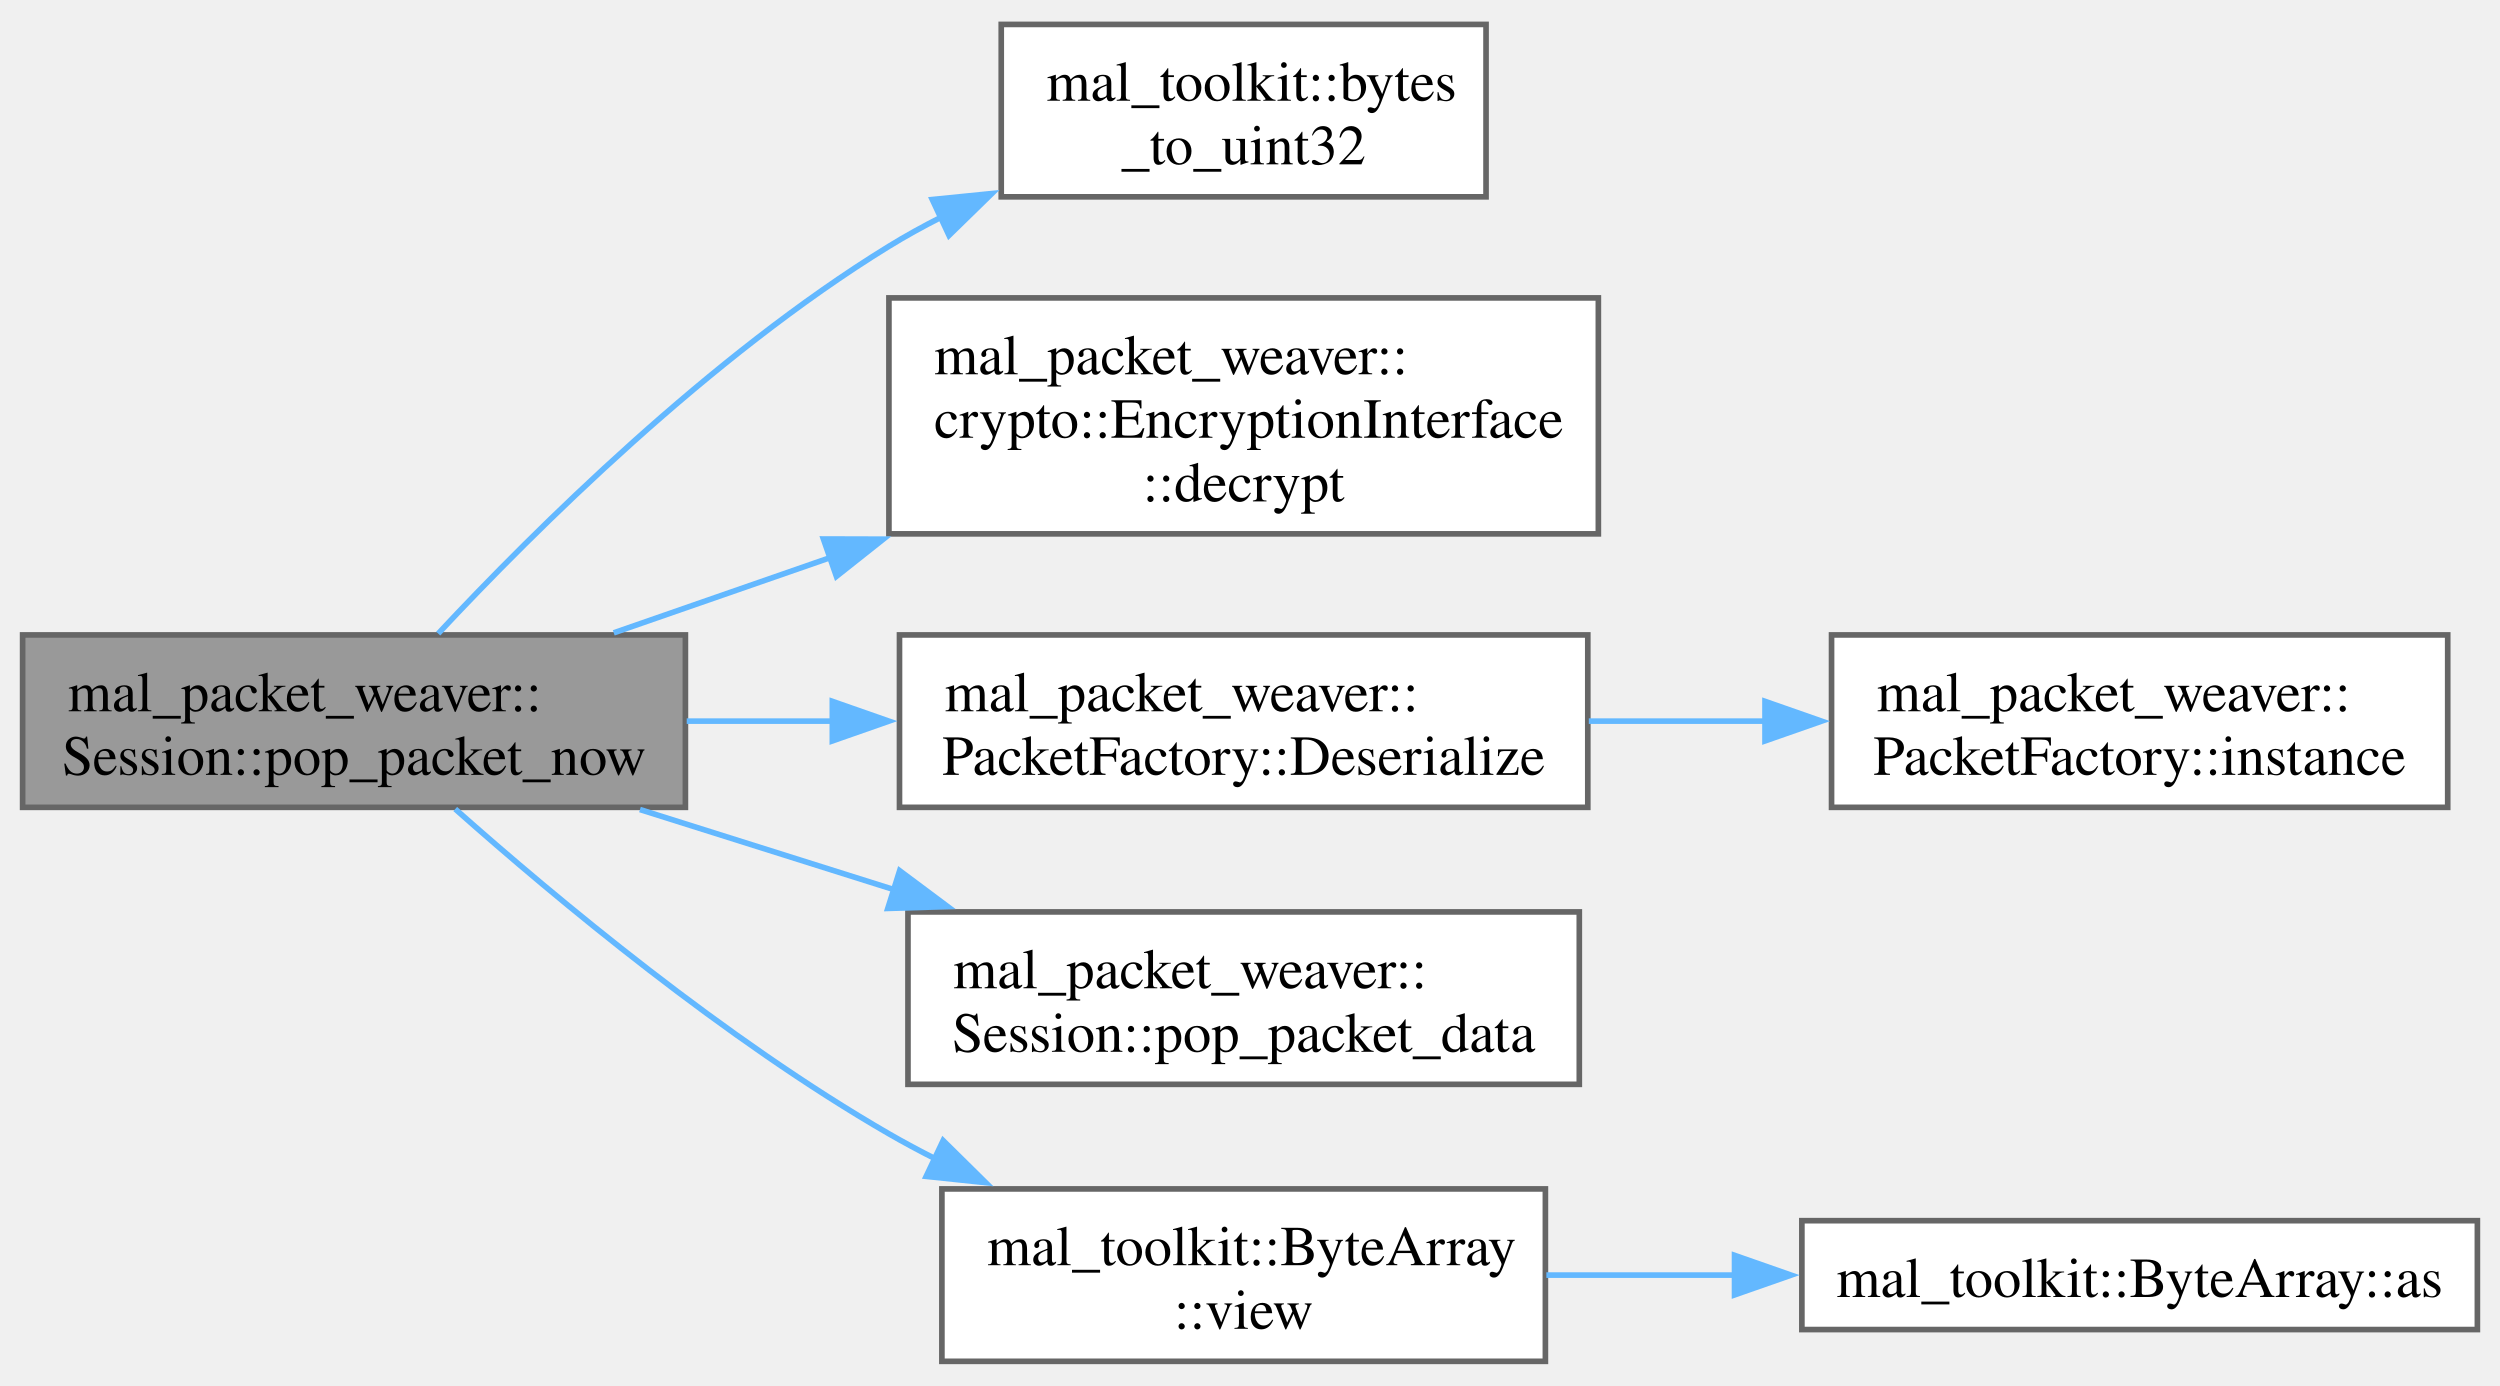
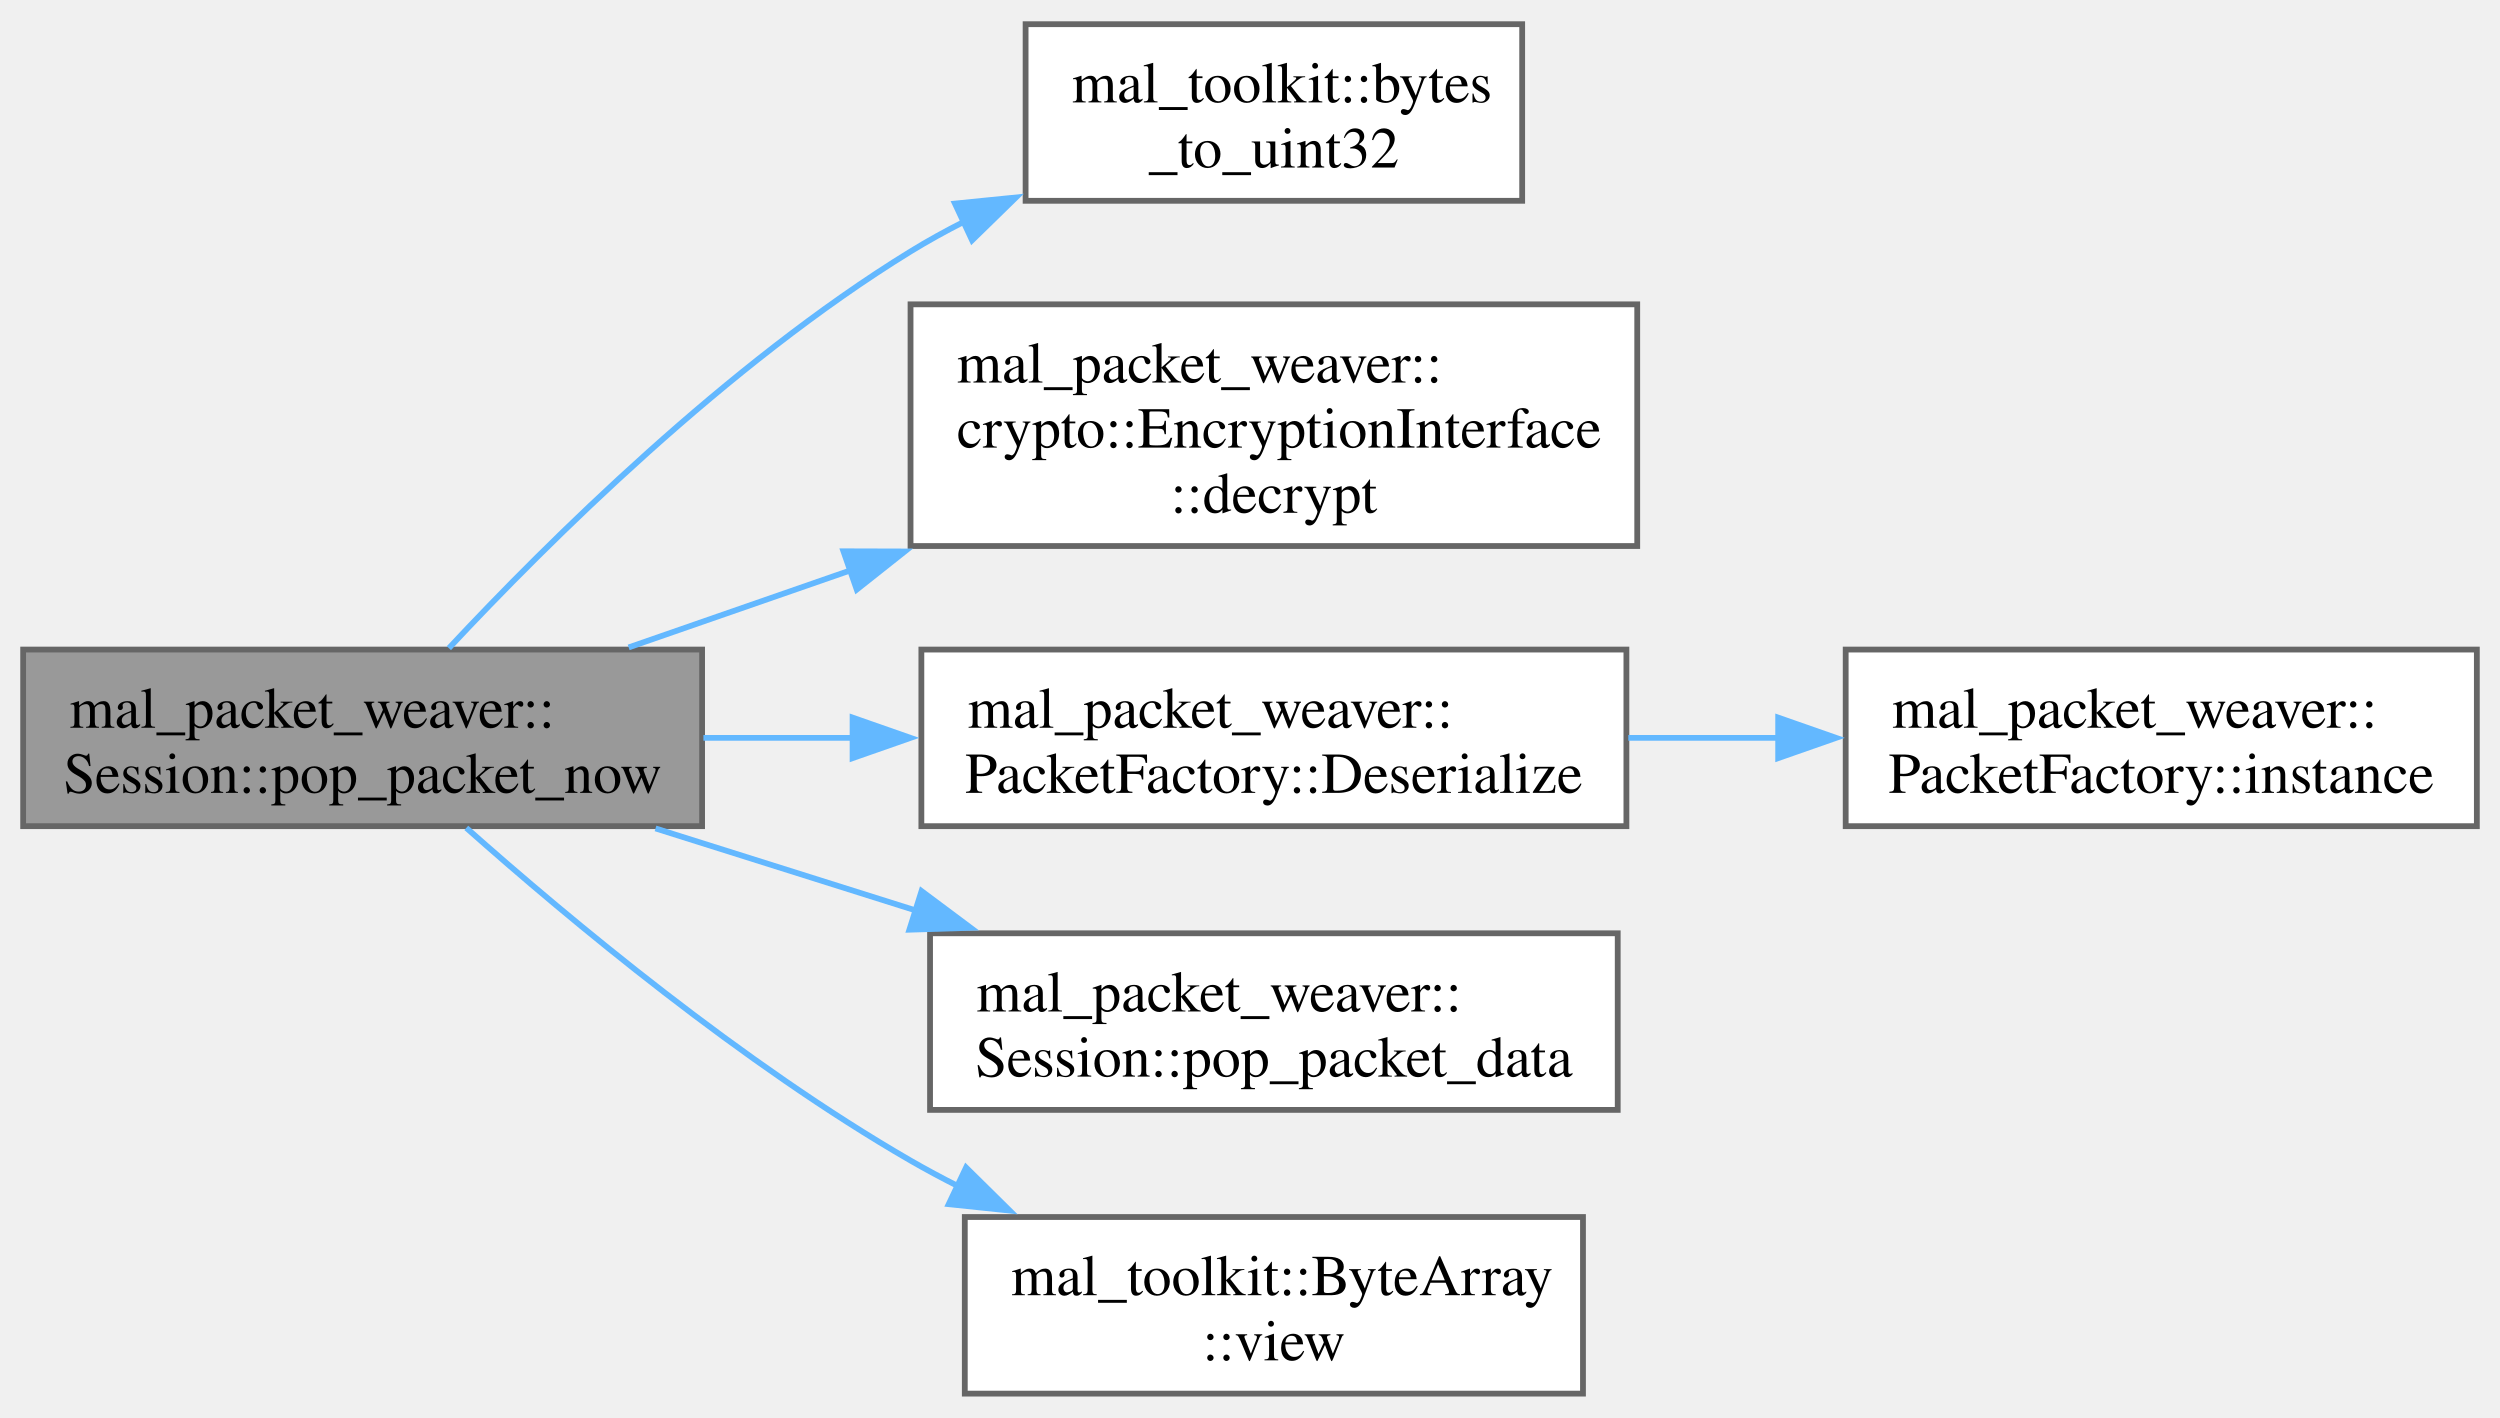
- <svg xmlns="http://www.w3.org/2000/svg" xmlns:xlink="http://www.w3.org/1999/xlink" width="442pt" height="245pt" viewBox="0.00 0.00 442.25 244.50">
+ <svg xmlns="http://www.w3.org/2000/svg" xmlns:xlink="http://www.w3.org/1999/xlink" width="432pt" height="245pt" viewBox="0.00 0.00 431.75 244.50">
  <g id="graph0" class="graph" transform="scale(1 1) rotate(0) translate(4 240.5)">
    <g id="Node000001" class="node">
      <g id="a_Node000001">
        <a xlink:title="Returns the earliest acquired packet. If packet queue is empty, returns nullptr.">
          <polygon fill="#999999" stroke="#666666" points="117.25,-128.5 0,-128.5 0,-98 117.25,-98 117.25,-128.5" />
          <text text-anchor="start" x="8" y="-115" font-family="Times,serif" font-size="10.00">mal_packet_weaver::</text>
          <text text-anchor="middle" x="58.62" y="-103.75" font-family="Times,serif" font-size="10.00">Session::pop_packet_now</text>
        </a>
      </g>
    </g>
    <g id="Node000002" class="node">
      <g id="a_Node000002">
        <a xlink:href="../../df/df5/namespacemal__toolkit.html#a5c77c699bb81839f37c2b5d956d8e2df" target="_top" xlink:title="Convert a byte array to a uint32_t value using little-endian byte order.">
          <polygon fill="white" stroke="#666666" points="258.88,-236.5 173.12,-236.5 173.12,-206 258.88,-206 258.88,-236.5" />
          <text text-anchor="start" x="181.12" y="-223" font-family="Times,serif" font-size="10.00">mal_toolkit::bytes</text>
          <text text-anchor="middle" x="216" y="-211.75" font-family="Times,serif" font-size="10.00">_to_uint32</text>
        </a>
      </g>
    </g>
    <g id="edge1_Node000001_Node000002" class="edge">
      <g id="a_edge1_Node000001_Node000002">
        <a xlink:title=" ">
          <path fill="none" stroke="#63b8ff" d="M73.52,-128.74C90.71,-147.15 121.62,-177.81 153.25,-197.25 156.19,-199.06 159.3,-200.77 162.48,-202.39" />
          <polygon fill="#63b8ff" stroke="#63b8ff" points="160.92,-205.52 171.46,-206.58 163.88,-199.18 160.92,-205.52" />
        </a>
      </g>
    </g>
    <g id="Node000003" class="node">
      <g id="a_Node000003">
        <a xlink:href="../../d7/da7/classmal__packet__weaver_1_1crypto_1_1_encryption_interface.html#a23a53b7f433bc4614f269f5d57b5133d" target="_top" xlink:title=" ">
          <polygon fill="white" stroke="#666666" points="278.75,-188.12 153.25,-188.12 153.25,-146.38 278.75,-146.38 278.75,-188.12" />
          <text text-anchor="start" x="161.25" y="-174.62" font-family="Times,serif" font-size="10.00">mal_packet_weaver::</text>
          <text text-anchor="start" x="161.25" y="-163.38" font-family="Times,serif" font-size="10.00">crypto::EncryptionInterface</text>
          <text text-anchor="middle" x="216" y="-152.12" font-family="Times,serif" font-size="10.00">::decrypt</text>
        </a>
      </g>
    </g>
    <g id="edge2_Node000001_Node000003" class="edge">
      <g id="a_edge2_Node000001_Node000003">
        <a xlink:title=" ">
          <path fill="none" stroke="#63b8ff" d="M104.57,-128.87C116.54,-133.03 129.78,-137.63 142.82,-142.16" />
          <polygon fill="#63b8ff" stroke="#63b8ff" points="141.66,-145.47 152.26,-145.44 143.96,-138.86 141.66,-145.47" />
        </a>
      </g>
    </g>
    <g id="Node000004" class="node">
      <g id="a_Node000004">
        <a xlink:href="../../da/d61/classmal__packet__weaver_1_1_packet_factory.html#ad82f39abacb042a3900d3ca7e7a8fc47" target="_top" xlink:title="Deserialize a byte view into a unique pointer of the specified packet type.">
          <polygon fill="white" stroke="#666666" points="276.88,-128.5 155.12,-128.5 155.12,-98 276.88,-98 276.88,-128.5" />
          <text text-anchor="start" x="163.12" y="-115" font-family="Times,serif" font-size="10.00">mal_packet_weaver::</text>
          <text text-anchor="middle" x="216" y="-103.75" font-family="Times,serif" font-size="10.00">PacketFactory::Deserialize</text>
        </a>
      </g>
    </g>
    <g id="edge3_Node000001_Node000004" class="edge">
      <g id="a_edge3_Node000001_Node000004">
        <a xlink:title=" ">
          <path fill="none" stroke="#63b8ff" d="M117.48,-113.25C125.94,-113.25 134.73,-113.25 143.43,-113.25" />
          <polygon fill="#63b8ff" stroke="#63b8ff" points="143.24,-116.75 153.24,-113.25 143.24,-109.75 143.24,-116.75" />
        </a>
      </g>
    </g>
    <g id="Node000006" class="node">
      <g id="a_Node000006">
        <a xlink:href="../../d8/d39/classmal__packet__weaver_1_1_session.html#aa6838781a707ad1f37555d590c0f22c2" target="_top" xlink:title="Pops the packet data from the received packets queue.">
          <polygon fill="white" stroke="#666666" points="275.38,-79.5 156.62,-79.5 156.62,-49 275.38,-49 275.38,-79.5" />
          <text text-anchor="start" x="164.62" y="-66" font-family="Times,serif" font-size="10.00">mal_packet_weaver::</text>
          <text text-anchor="middle" x="216" y="-54.75" font-family="Times,serif" font-size="10.00">Session::pop_packet_data</text>
        </a>
      </g>
    </g>
    <g id="edge5_Node000001_Node000006" class="edge">
      <g id="a_edge5_Node000001_Node000006">
        <a xlink:title=" ">
          <path fill="none" stroke="#63b8ff" d="M109.21,-97.61C123.58,-93.08 139.42,-88.08 154.38,-83.37" />
          <polygon fill="#63b8ff" stroke="#63b8ff" points="155.15,-86.79 163.64,-80.45 153.05,-80.12 155.15,-86.79" />
        </a>
      </g>
    </g>
    <g id="Node000007" class="node">
      <g id="a_Node000007">
        <a xlink:href="../../d8/d99/structmal__toolkit_1_1_byte_array.html#a33b603234734c1cdddee3fb854988181" target="_top" xlink:title="Create a ByteView of a subsequence of the byte array.">
          <polygon fill="white" stroke="#666666" points="269.38,-30.5 162.62,-30.5 162.62,0 269.38,0 269.38,-30.5" />
          <text text-anchor="start" x="170.62" y="-17" font-family="Times,serif" font-size="10.00">mal_toolkit::ByteArray</text>
          <text text-anchor="middle" x="216" y="-5.75" font-family="Times,serif" font-size="10.00">::view</text>
        </a>
      </g>
    </g>
    <g id="edge6_Node000001_Node000007" class="edge">
      <g id="a_edge6_Node000001_Node000007">
        <a xlink:title=" ">
          <path fill="none" stroke="#63b8ff" d="M76.53,-97.7C94.52,-81.74 124.33,-56.94 153.25,-40.25 155.88,-38.73 158.63,-37.26 161.43,-35.84" />
          <polygon fill="#63b8ff" stroke="#63b8ff" points="162.84,-39.05 170.38,-31.61 159.84,-32.72 162.84,-39.05" />
        </a>
      </g>
    </g>
    <g id="Node000005" class="node">
      <g id="a_Node000005">
        <a xlink:href="../../da/d61/classmal__packet__weaver_1_1_packet_factory.html#a8fdf5f5e58a23f9e31aa35b2737e355b" target="_top" xlink:title="Instance of the Packet Factory.">
-           <polygon fill="white" stroke="#666666" points="429,-128.5 320,-128.5 320,-98 429,-98 429,-128.5" />
-           <text text-anchor="start" x="328" y="-115" font-family="Times,serif" font-size="10.00">mal_packet_weaver::</text>
-           <text text-anchor="middle" x="374.5" y="-103.75" font-family="Times,serif" font-size="10.00">PacketFactory::instance</text>
+           <polygon fill="white" stroke="#666666" points="423.75,-128.5 314.75,-128.5 314.75,-98 423.75,-98 423.75,-128.5" />
+           <text text-anchor="start" x="322.75" y="-115" font-family="Times,serif" font-size="10.00">mal_packet_weaver::</text>
+           <text text-anchor="middle" x="369.25" y="-103.75" font-family="Times,serif" font-size="10.00">PacketFactory::instance</text>
        </a>
      </g>
    </g>
    <g id="edge4_Node000004_Node000005" class="edge">
      <g id="a_edge4_Node000004_Node000005">
        <a xlink:title=" ">
-           <path fill="none" stroke="#63b8ff" d="M277.06,-113.25C287.27,-113.25 297.91,-113.25 308.25,-113.25" />
-           <polygon fill="#63b8ff" stroke="#63b8ff" points="308.23,-116.75 318.23,-113.25 308.23,-109.75 308.23,-116.75" />
-         </a>
-       </g>
-     </g>
-     <g id="Node000008" class="node">
-       <g id="a_Node000008">
-         <a xlink:href="../../d8/d99/structmal__toolkit_1_1_byte_array.html#ab23437254557962a474e4ba7c5e25fe4" target="_top" xlink:title="Convert the ByteArray to a typed pointer.">
-           <polygon fill="white" stroke="#666666" points="434.25,-24.88 314.75,-24.88 314.75,-5.62 434.25,-5.62 434.25,-24.88" />
-           <text text-anchor="middle" x="374.5" y="-11.38" font-family="Times,serif" font-size="10.00">mal_toolkit::ByteArray::as</text>
-         </a>
-       </g>
-     </g>
-     <g id="edge7_Node000007_Node000008" class="edge">
-       <g id="a_edge7_Node000007_Node000008">
-         <a xlink:title=" ">
-           <path fill="none" stroke="#63b8ff" d="M269.55,-15.25C280.34,-15.25 291.86,-15.25 303.16,-15.25" />
-           <polygon fill="#63b8ff" stroke="#63b8ff" points="302.84,-18.75 312.84,-15.25 302.84,-11.75 302.84,-18.75" />
+           <path fill="none" stroke="#63b8ff" d="M277.21,-113.25C285.8,-113.25 294.67,-113.25 303.35,-113.25" />
+           <polygon fill="#63b8ff" stroke="#63b8ff" points="303.09,-116.75 313.09,-113.25 303.09,-109.75 303.09,-116.75" />
        </a>
      </g>
    </g>
  </g>
</svg>
